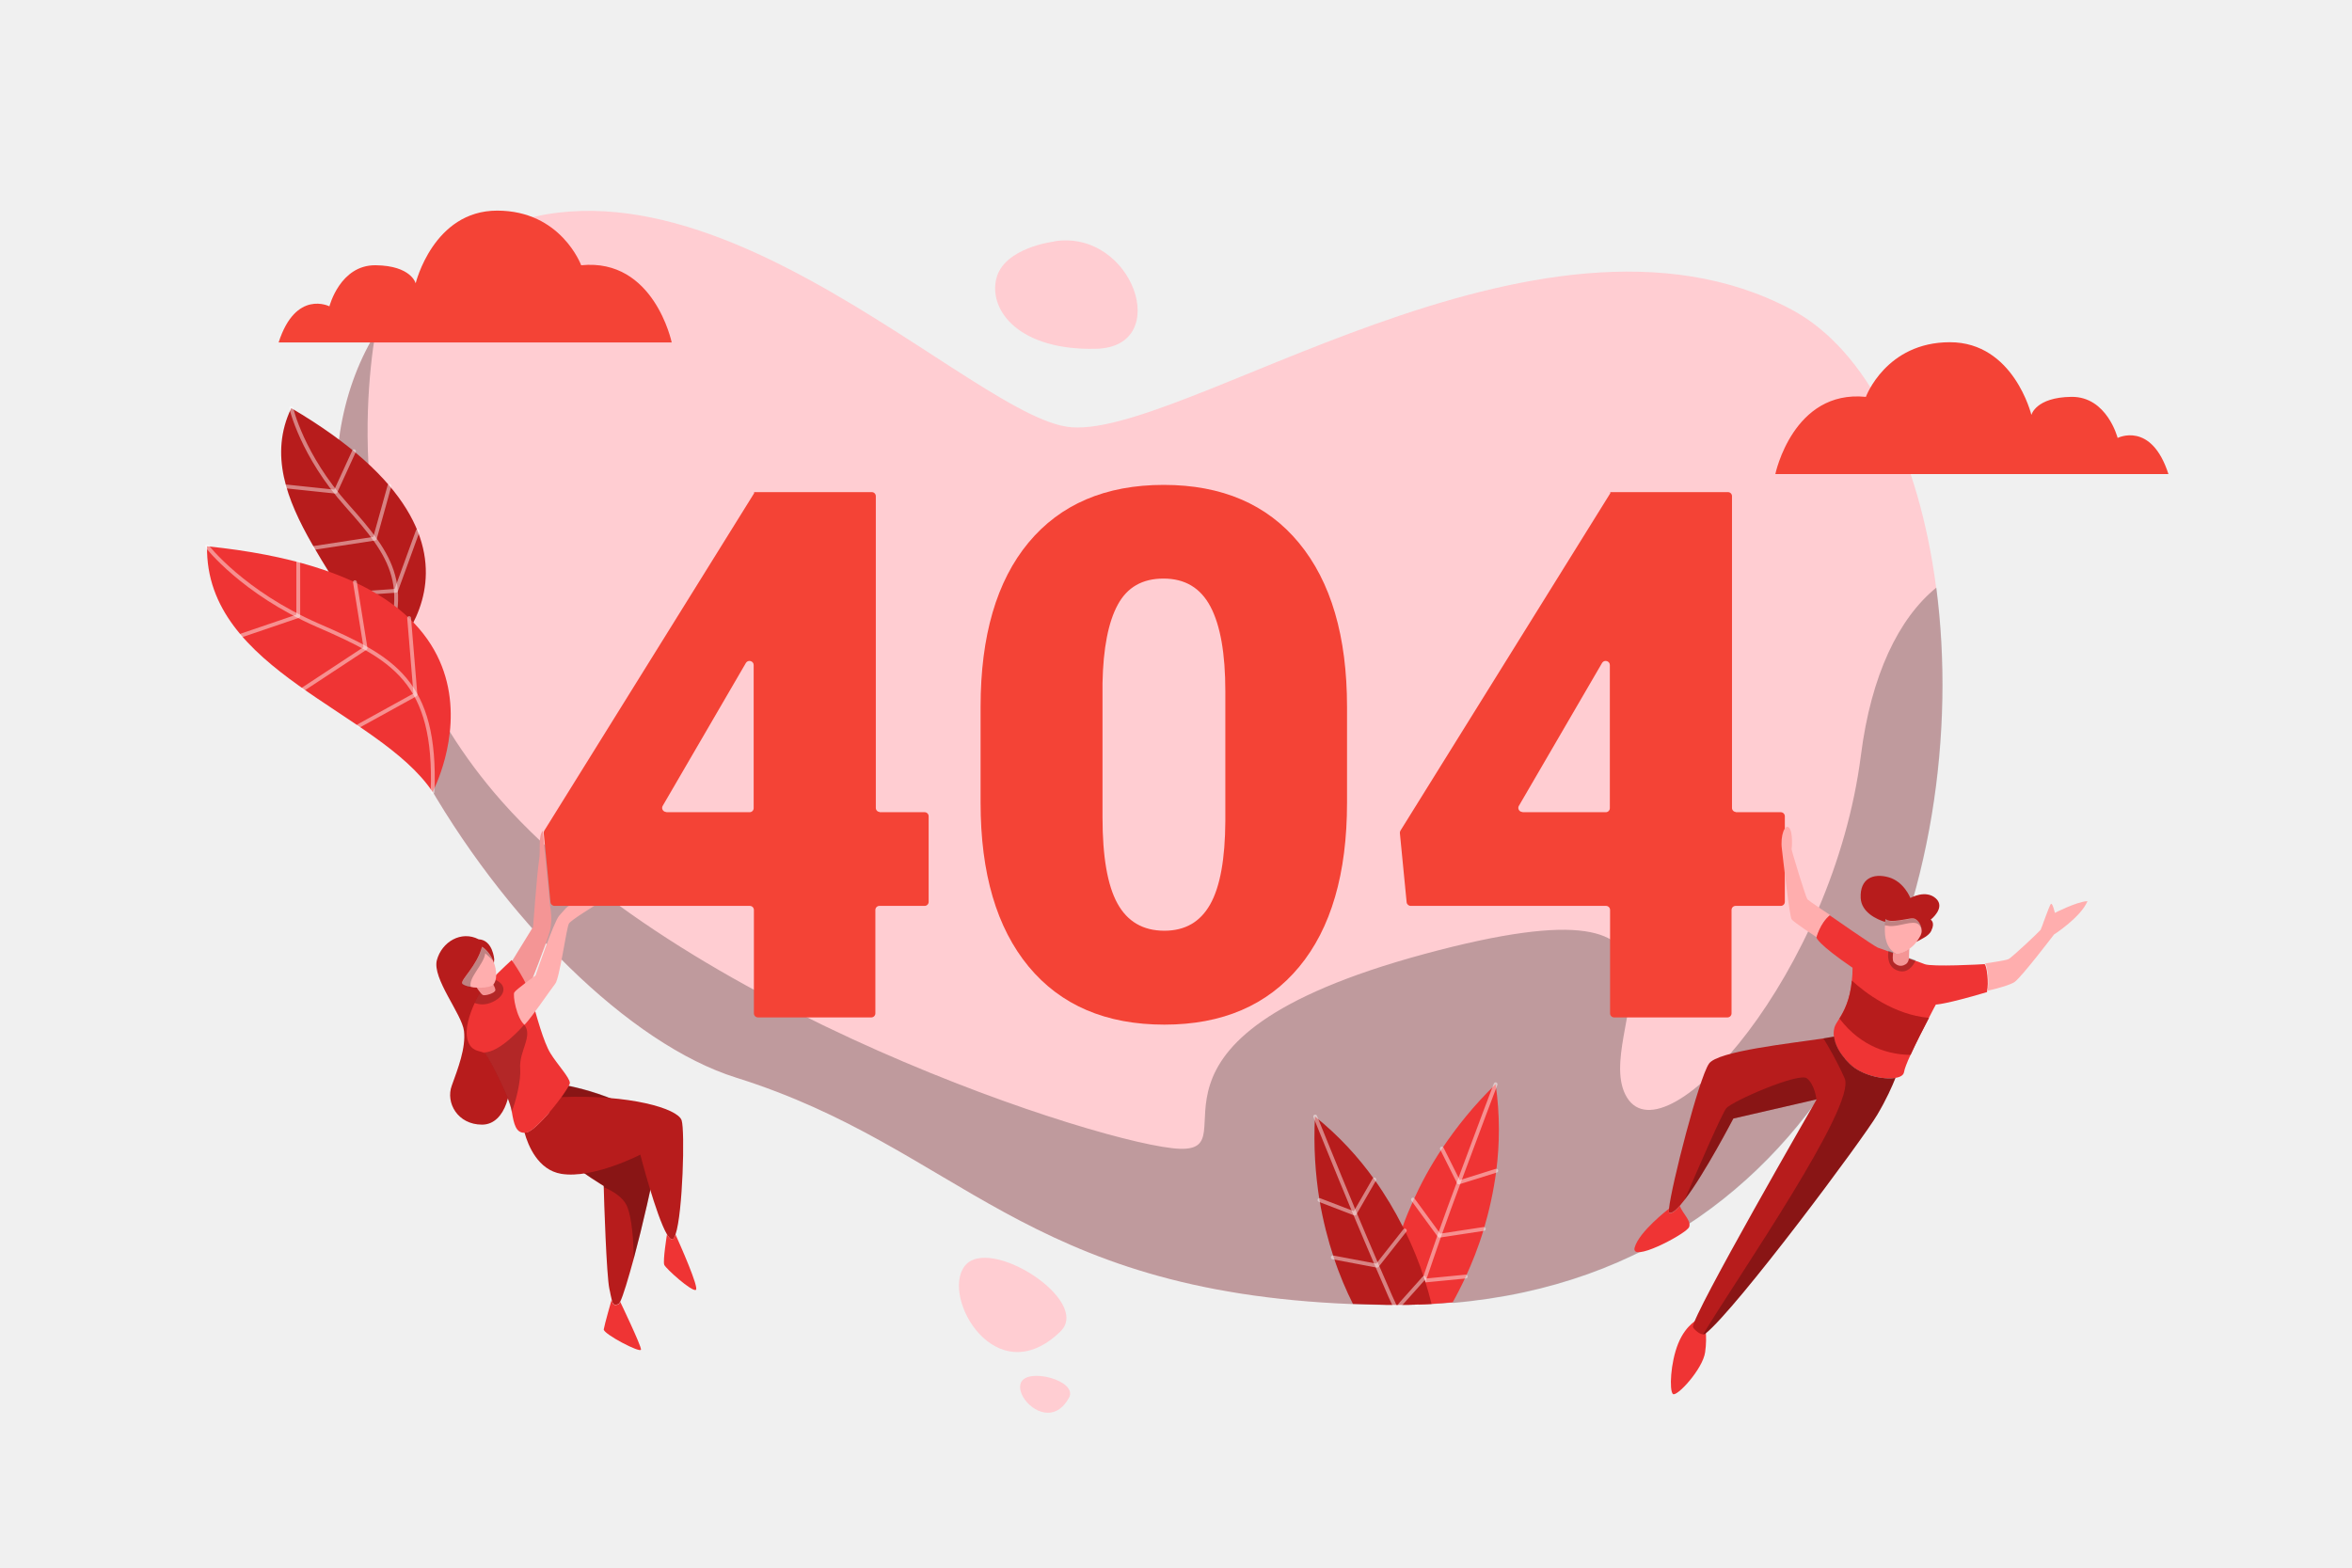
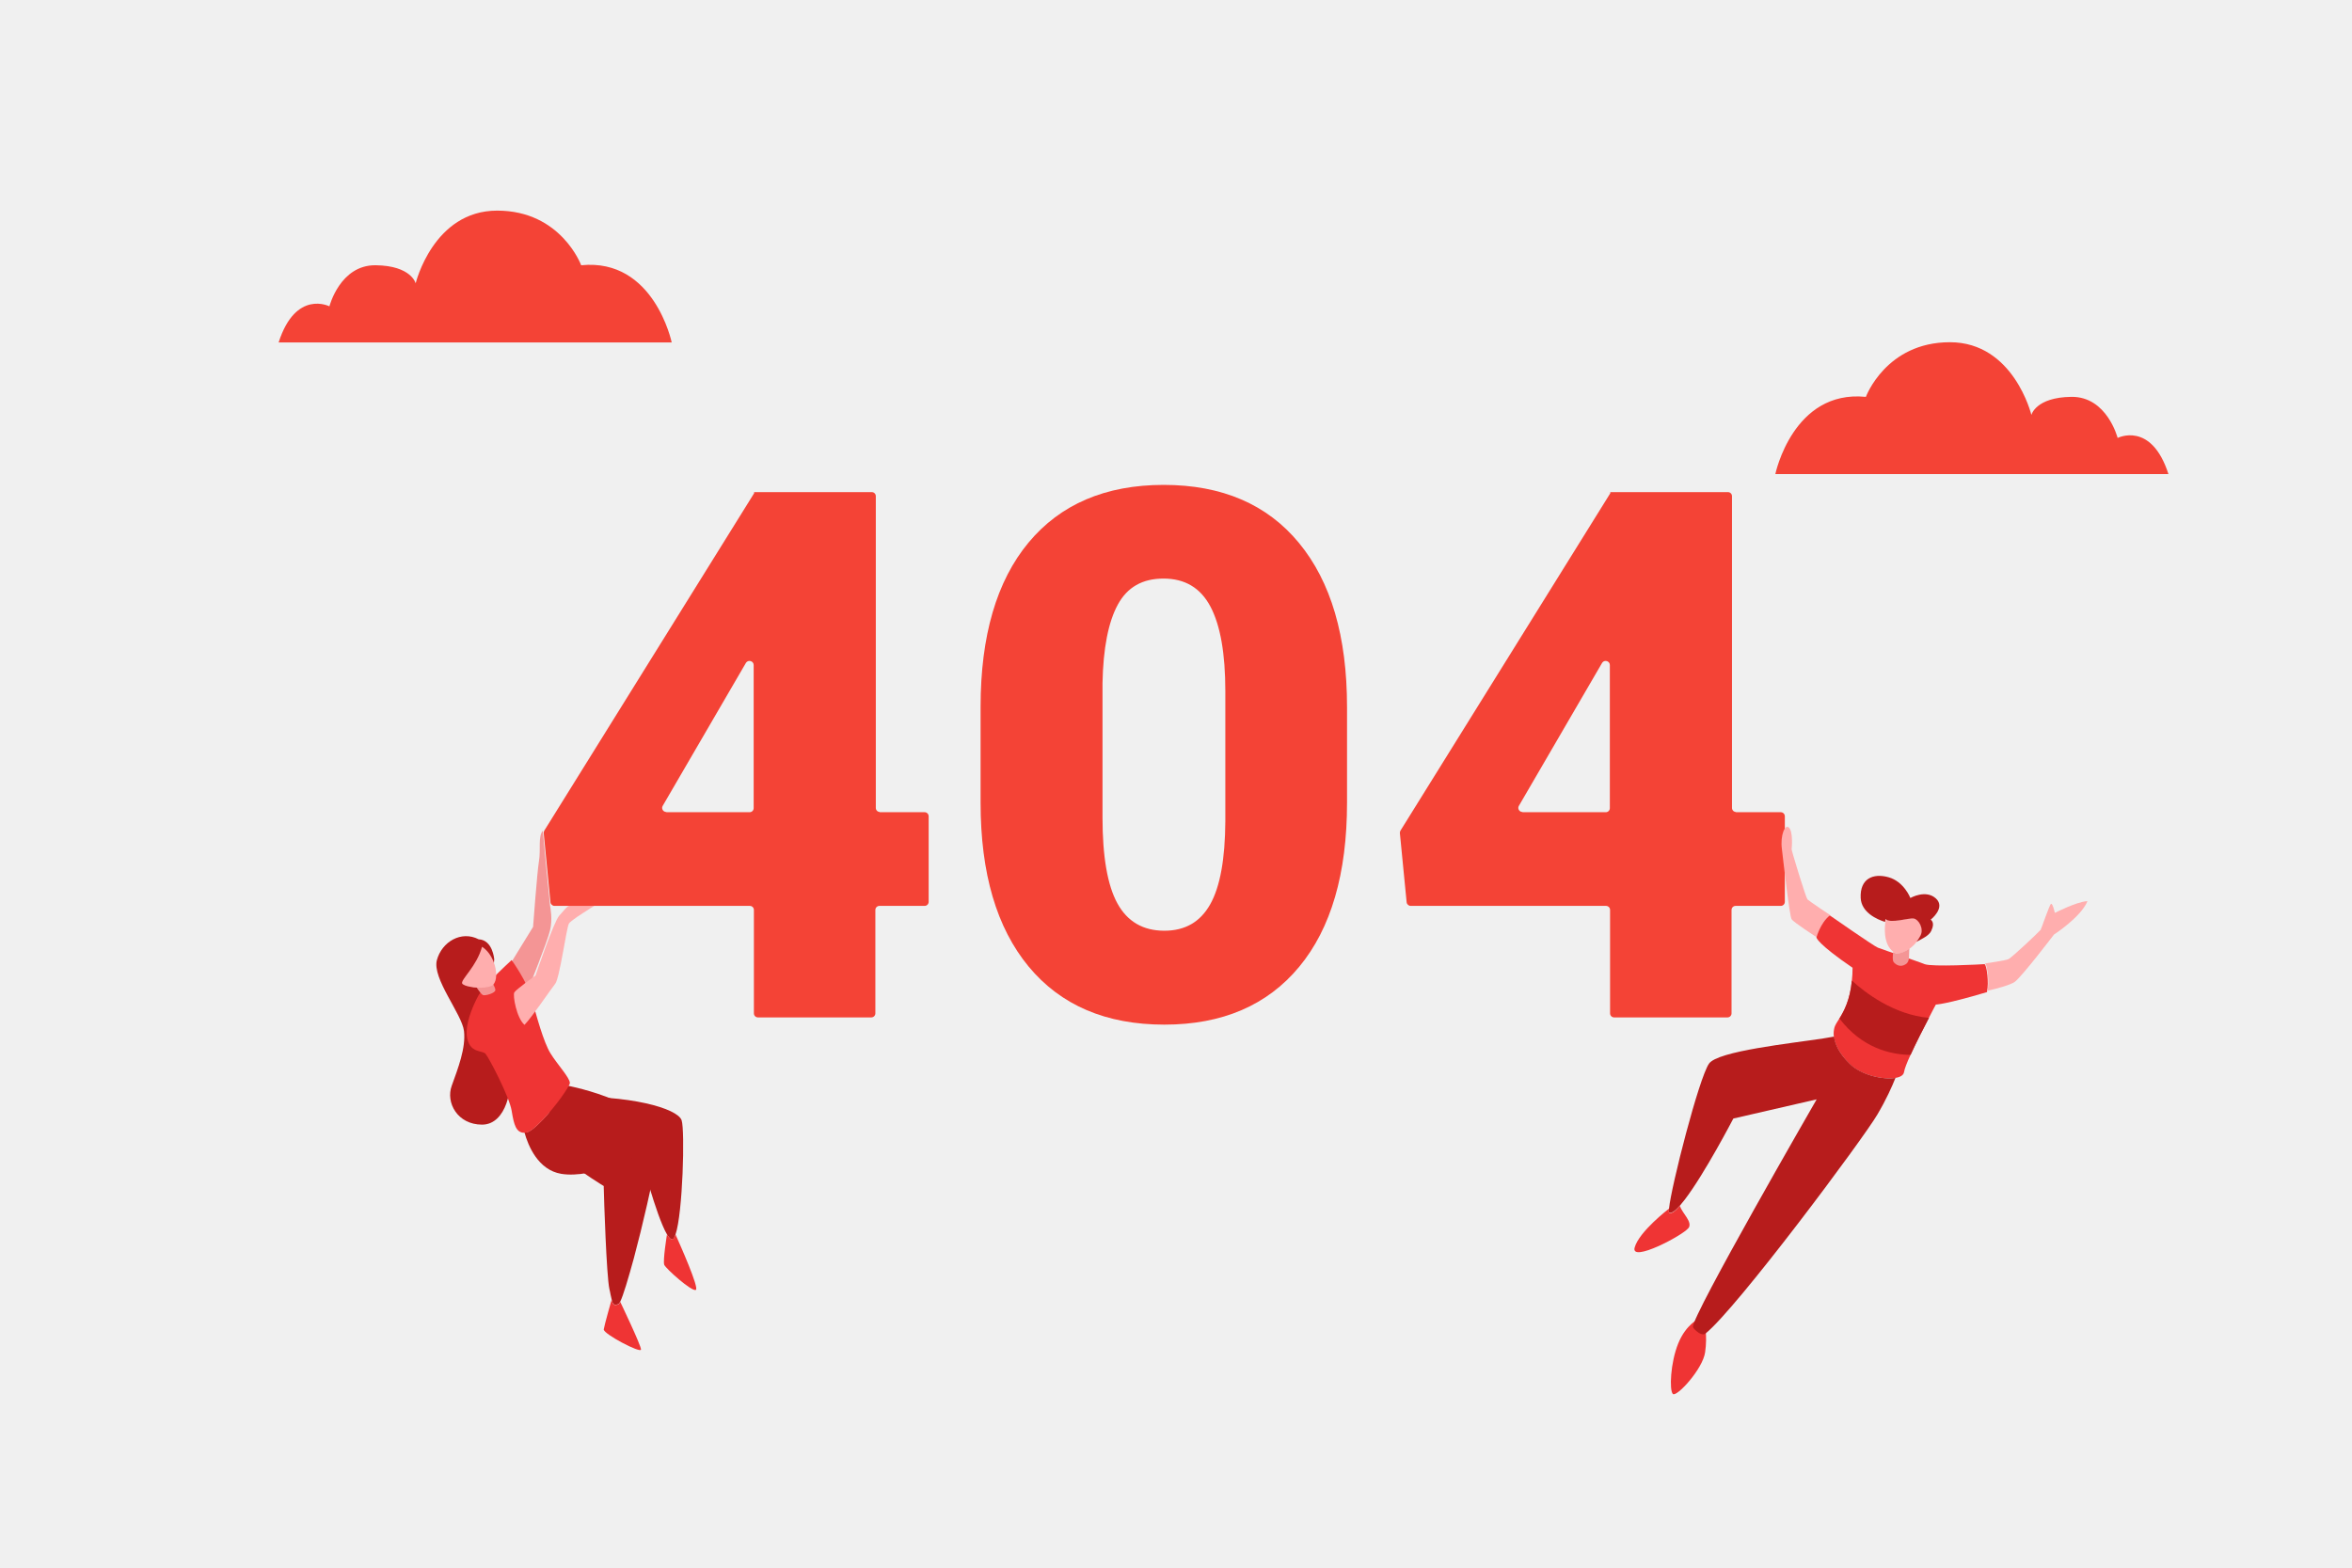
<svg xmlns="http://www.w3.org/2000/svg" xml:space="preserve" width="10.417in" height="6.944in" version="1.1" style="shape-rendering:geometricPrecision; text-rendering:geometricPrecision; image-rendering:optimizeQuality; fill-rule:evenodd; clip-rule:evenodd" viewBox="0 0 10417 6944">
  <defs>
    <style type="text/css">
    .str0 {stroke:white;stroke-width:16.937;stroke-linecap:round;stroke-linejoin:round;stroke-opacity:0.451}
    .fil11 {fill:none;fill-rule:nonzero}
    .fil12 {fill:transparent;fill-rule:nonzero}
    .fil6 {fill:#b71c1c;fill-rule:nonzero}
    .fil8 {fill:#EF3434;fill-rule:nonzero}
    .fil7 {fill:#F49595;fill-rule:nonzero}
    .fil10 {fill:#f44336;fill-rule:nonzero}
    .fil9 {fill:#FFAEAE;fill-rule:nonzero}
    .fil0 {fill:transparent;fill-rule:nonzero}
-     .fil5 {fill:black;fill-rule:nonzero;fill-opacity:0.251}
-     .fil1 {fill:#ffcdd2;fill-rule:nonzero}
-     .fil2 {fill:#ffcdd2;fill-rule:nonzero}
-     .fil4 {fill:#ffcdd2;fill-rule:nonzero}
-     .fil3 {fill:#ffcdd2;fill-rule:nonzero}
+     .fil5 {fill:transparent;fill-rule:nonzero;fill-opacity:0.251}
+     .fil1 {fill:transparent;fill-rule:nonzero}
+     .fil2 {fill:transparent;fill-rule:nonzero}
+     .fil4 {fill:transparent;fill-rule:nonzero}
+     .fil3 {fill:transparent;fill-rule:nonzero}
  </style>
  </defs>
  <g id="BACKGROUND">
    <polygon class="fil0" points="10417,6944 0,6944 0,0 10417,0 " />
  </g>
  <g id="OBJECTS">
    <g id="_258403248">
      <g>
        <path class="fil1" d="M6434 5770c-31,3 -62,5 -93,7 -22,1 -44,2 -67,3 -24,1 -48,1 -72,1 -9,0 -18,0 -27,0 -4,0 -8,0 -12,0 -9,0 -17,0 -26,0 -50,-1 -98,-2 -145,-4 -1464,-57 -1740,-692 -2731,-1003 -945,-296 -2247,-2225 -1599,-3296 58,-95 130,-184 220,-263 996,-885 2355,597 2841,675 487,78 2089,-1116 3211,-519 339,180 566,656 641,1231 166,1267 -404,3018 -2141,3169z" />
        <path class="fil2" d="M4697 5898c-285,277 -532,-151 -424,-290 108,-138 563,154 424,290z" />
        <path class="fil3" d="M4735 6191c-7,13 -14,23 -22,32 -71,81 -174,6 -192,-59 -4,-13 -4,-26 0,-37 26,-72 254,-11 214,64z" />
        <path class="fil4" d="M4669 1069c349,-55 528,467 187,476 -340,9 -476,-167 -444,-308 32,-141 257,-167 257,-167z" />
        <path class="fil5" d="M6434 5770c-31,3 -62,5 -93,7 -22,1 -44,2 -67,3 -24,1 -48,1 -72,1 -9,0 -18,0 -27,0 -4,0 -8,0 -12,0 -9,0 -17,0 -26,0 -50,-1 -98,-2 -145,-4 -1464,-57 -1740,-692 -2731,-1003 -945,-296 -2247,-2225 -1599,-3296 -53,322 -131,1253 525,2031 807,958 2719,1570 3039,1580 320,9 -325,-482 1083,-863 1408,-381 724,355 897,636 173,280 913,-554 1036,-1516 45,-355 167,-607 334,-743 166,1267 -404,3018 -2141,3169z" />
      </g>
      <g>
        <path class="fil6" d="M2910 5116c-19,120 -64,313 -103,459 -25,91 -47,165 -60,191 -3,6 -6,10 -8,11 -20,7 -25,2 -30,-21l0 0c-1,-6 -3,-14 -5,-22 -1,-7 -3,-15 -5,-24 -13,-59 -24,-401 -25,-450 0,-4 0,-6 0,-6 0,0 -90,-55 -155,-106 -24,-19 -45,-37 -57,-52 -6,-8 -12,-20 -16,-34 -25,-82 -16,-244 33,-259 0,0 307,46 435,202 8,9 5,51 -5,111z" />
        <path class="fil5" d="M2910 5116c-19,120 -64,313 -103,459 -1,-69 -7,-186 -33,-238 -18,-35 -60,-61 -100,-78 0,-4 0,-6 0,-6 0,0 -90,-55 -155,-106l-73 -86c-25,-82 -16,-244 33,-259 0,0 307,46 435,202 8,9 5,51 -5,111z" />
        <path class="fil6" d="M2992 5469c-5,16 -11,24 -18,21 -6,-2 -13,-10 -20,-22l0 0c-48,-81 -118,-353 -118,-353 0,0 -209,108 -350,85 -103,-17 -147,-125 -163,-183 3,0 6,0 9,-1 32,-5 108,-92 154,-156 301,-12 516,50 533,103 15,46 5,412 -27,505z" />
        <path class="fil6" d="M2189 4250c0,0 -6,-86 -69,-89 -77,-40 -163,11 -185,92 -22,81 111,239 120,314 9,75 -27,167 -54,242 -28,75 25,173 134,173 109,0 139,-170 117,-238 -22,-68 -82,-270 -82,-270l19 -225z" />
        <path class="fil7" d="M2265 4262l96 -156c0,0 18,-243 26,-291 9,-54 -5,-107 17,-135 0,0 30,317 32,330 2,13 12,62 0,112 -12,50 -97,262 -97,262 0,0 -57,-101 -75,-122z" />
        <path class="fil8" d="M2524 4797c0,8 -16,33 -38,64 -46,64 -122,150 -154,156 -3,1 -6,1 -9,1 -38,1 -47,-39 -56,-92 0,-2 -1,-4 -1,-6 -10,-61 -99,-232 -115,-251 -2,-3 -5,-5 -9,-6l0 0c-20,-9 -56,-5 -71,-56 -14,-48 9,-115 31,-163 6,-13 12,-25 17,-34 9,-17 34,-46 61,-74 41,-42 86,-83 86,-83 0,0 69,95 89,170 20,75 53,195 83,243 30,49 86,108 86,132z" />
        <path class="fil5" d="M2185 4437c-37,19 -67,12 -83,6 6,-13 12,-25 17,-34 9,-17 34,-46 61,-74 2,0 4,1 6,2 63,23 54,73 -1,100z" />
        <path class="fil9" d="M2632 4013c0,0 -102,62 -112,78 -11,16 -41,243 -61,267 -19,24 -103,148 -136,182 -35,-30 -53,-131 -45,-144 8,-13 94,-75 94,-75 0,0 80,-237 105,-265 25,-28 34,-40 43,-43 10,-3 112,0 112,0z" />
        <g>
          <path class="fil7" d="M2104 4364c0,0 25,40 35,44 10,4 54,-8 55,-22 1,-14 -28,-54 -28,-58l-62 36z" />
          <path class="fil9" d="M2185 4362c-2,2 -5,4 -7,5 -17,7 -42,10 -67,8 -9,0 -17,-1 -25,-3 -20,-3 -35,-9 -39,-15 -8,-17 64,-75 88,-163 23,15 40,39 50,64 17,41 17,87 -1,104z" />
        </g>
        <path class="fil8" d="M2839 5978c0,19 -167,-69 -165,-89 3,-20 35,-132 35,-132l0 0c5,23 10,28 30,21 2,-1 4,-4 8,-11 0,0 92,192 92,211z" />
        <path class="fil8" d="M3082 5714c-17,10 -133,-94 -140,-111 -7,-17 12,-135 12,-135l0 0c7,12 14,20 20,22 7,2 13,-6 18,-21 21,47 105,236 90,245z" />
        <path class="fil5" d="M2304 4734c4,52 -20,149 -38,191 0,-2 -1,-4 -1,-6 -10,-61 -99,-232 -115,-251 -2,-3 -5,-5 -9,-6 73,4 181,-123 181,-123 40,52 -24,116 -18,195z" />
        <path class="fil5" d="M2186 4258c0,0 -19,-20 -37,-35 -4,47 -79,112 -63,150 -20,-3 -35,-9 -39,-15 -8,-17 64,-75 88,-163 23,15 40,39 50,64z" />
      </g>
      <g>
        <path class="fil10" d="M3895 3598l200 0c10,0 18,8 18,18l0 379c0,10 -8,18 -18,18l-200 0c-10,0 -18,8 -18,18l0 458c0,10 -8,18 -18,18l-502 0c-10,0 -18,-8 -18,-18l0 -458c0,-10 -8,-18 -18,-18l-865 0c-9,0 -17,-7 -18,-16l-30 -307c0,-4 1,-8 3,-11l929 -1494 0 -5 521 0c10,0 18,8 18,18l0 1381c0,10 8,18 18,18zm-944 0l0 0 369 0c10,0 18,-8 18,-18l0 -634c0,-18 -24,-25 -34,-10l0 0 -369 634c-7,12 2,27 16,27z" />
        <path class="fil10" d="M5966 3556c0,314 -71,557 -212,727 -141,170 -340,256 -597,256 -259,0 -459,-86 -601,-257 -142,-172 -213,-413 -213,-726l0 -425c0,-314 71,-557 212,-727 141,-170 341,-256 599,-256 258,0 458,86 599,257 142,172 213,414 213,727l0 424zm-539 -494l0 0c0,-167 -22,-292 -66,-375 -44,-83 -113,-124 -208,-124 -93,0 -160,38 -202,115 -42,77 -65,193 -68,348l0 595c0,174 22,301 66,381 44,80 113,121 208,121 92,0 159,-39 203,-117 44,-78 66,-201 67,-368l0 -575z" />
        <path class="fil10" d="M7687 3598l200 0c10,0 18,8 18,18l0 379c0,10 -8,18 -18,18l-200 0c-10,0 -18,8 -18,18l0 458c0,10 -8,18 -18,18l-502 0c-10,0 -18,-8 -18,-18l0 -458c0,-10 -8,-18 -18,-18l-865 0c-9,0 -17,-7 -18,-16l-30 -307c0,-4 1,-8 3,-11l929 -1494 0 -5 521 0c10,0 18,8 18,18l0 1381c0,10 8,18 18,18zm-944 0l0 0 369 0c10,0 18,-8 18,-18l0 -634c0,-18 -24,-25 -34,-10l-369 634c-7,12 2,27 16,27z" />
      </g>
      <g>
        <path class="fil8" d="M7526 5841c0,0 -58,24 -93,110 -35,86 -40,208 -24,224 16,16 133,-110 143,-185 11,-74 -3,-132 -3,-132l-23 -18z" />
        <path class="fil9" d="M8105 4054c-43,36 -59,98 -59,98 0,0 -103,-67 -111,-80 -9,-13 -36,-252 -43,-311 -8,-60 14,-114 32,-94 18,19 12,91 11,95 -1,4 63,214 70,222 8,8 101,70 101,70z" />
        <path class="fil8" d="M8802 4390c-1,2 -1,3 -2,5 -185,55 -226,55 -226,55 0,0 -13,23 -30,57 -24,46 -58,112 -82,165 -16,35 -27,63 -29,77 -2,14 -17,23 -39,26 -55,9 -152,-12 -203,-63 -47,-47 -65,-89 -69,-120 -2,-16 0,-30 3,-41 3,-10 11,-23 22,-40 20,-32 47,-82 55,-168 2,-17 3,-36 3,-56 -157,-107 -160,-134 -160,-134 0,0 16,-63 59,-98 0,0 195,136 213,143 5,2 23,8 45,16 36,12 85,29 121,42 18,6 33,12 41,15 33,13 254,1 265,0 0,0 0,0 0,0 10,0 21,87 11,121z" />
        <path class="fil5" d="M8485 4254c-13,27 -37,58 -76,47 -49,-14 -49,-64 -45,-89 36,12 85,29 121,42z" />
        <path class="fil9" d="M9245 3993c-30,71 -148,147 -148,147 0,0 -140,184 -173,209 -19,14 -77,30 -122,40 10,-34 -1,-121 -11,-121 4,-1 89,-12 104,-19 16,-7 140,-125 143,-130 3,-4 39,-111 46,-115 7,-4 17,40 17,40 0,0 97,-50 144,-52z" />
        <path class="fil9" d="M8512 4124c0,8 -2,15 -6,22 -6,10 -11,18 -17,26 0,0 0,0 0,0 -10,13 -20,22 -31,30 -30,23 -59,25 -67,19 -2,-1 -3,-2 -5,-4 -39,-30 -40,-86 -37,-120 0,-5 1,-10 2,-14 1,-8 2,-13 2,-13 20,22 104,-6 125,-2 16,3 36,29 35,55z" />
        <path class="fil7" d="M8457 4202c-4,26 4,56 -16,69 -24,16 -44,3 -54,-9 -6,-8 -4,-30 -2,-45 2,1 3,2 5,4 8,6 37,3 67,-19z" />
        <path class="fil6" d="M8554 4123c-11,23 -42,36 -66,49 6,-8 12,-16 17,-26 18,-32 -8,-74 -29,-77 -21,-4 -104,24 -125,2 0,0 -1,5 -2,13 -36,-11 -105,-42 -108,-106 -4,-86 55,-111 123,-92 69,19 97,92 97,92 0,0 68,-39 113,2 45,41 -23,94 -23,94 0,0 21,12 3,48z" />
        <path class="fil6" d="M8395 4775c-15,38 -41,96 -80,162 -61,105 -623,860 -762,971 -3,2 -6,3 -10,3 -19,0 -45,-28 -45,-33 -4,-51 540,-994 548,-1008l0 0 -369 85c0,0 -127,244 -215,359 -8,10 -15,19 -22,27 -20,23 -37,35 -47,31 -2,-1 -2,-7 -1,-18 10,-99 132,-576 177,-642 38,-56 364,-90 507,-112 20,-3 36,-6 47,-8 4,32 21,73 69,120 51,51 148,72 203,63z" />
        <path class="fil8" d="M7478 5440c-23,32 -258,156 -238,86 20,-71 151,-171 151,-171l1 0c-1,11 -1,17 1,18 10,5 27,-8 47,-31 12,35 58,71 38,99z" />
        <path class="fil5" d="M8395 4775c-15,38 -41,96 -80,162 -61,105 -623,860 -762,971 -3,2 -6,3 -10,3 156,-258 680,-1014 627,-1134 -35,-79 -71,-139 -94,-177 20,-3 36,-6 47,-8 4,32 21,73 69,120 51,51 148,72 203,63z" />
        <path class="fil5" d="M8046 4870l-369 85c0,0 -127,244 -215,359 61,-143 165,-382 184,-405 28,-32 322,-160 357,-132 35,28 42,93 42,93z" />
        <path class="fil6" d="M8544 4508c-24,46 -58,112 -82,165 -90,-1 -216,-31 -315,-161 20,-32 47,-82 55,-168 59,54 186,151 341,165z" />
        <path class="fil5" d="M8512 4124c-2,-12 -7,-23 -16,-30 -25,-19 -87,13 -129,8 -8,-1 -14,-2 -19,-3 0,-5 1,-10 2,-14 1,-8 2,-13 2,-13 20,22 104,-6 125,-2 16,3 36,29 35,55z" />
      </g>
-       <g>
-         <g>
-           <path class="fil6" d="M1663 2965c0,0 697,-528 -373,-1157 -197,411 317,806 373,1157z" />
-           <path class="fil11 str0" d="M1290 1808c0,0 47,208 246,431 199,223 308,366 126,727" />
-           <polyline class="fil11 str0" points="1268,2155 1486,2178 1568,1999 " />
-           <polyline class="fil11 str0" points="1392,2427 1660,2386 1725,2152 " />
-           <polyline class="fil11 str0" points="1518,2634 1754,2617 1850,2353 " />
-         </g>
-         <g>
-           <path class="fil8" d="M1916 3508c0,0 501,-936 -999,-1088 -9,554 759,729 999,1088z" />
-           <path class="fil11 str0" d="M917 2420c0,0 158,205 491,350 333,145 526,247 508,738" />
-           <polyline class="fil11 str0" points="1069,2815 1321,2729 1321,2490 " />
-           <polyline class="fil11 str0" points="1344,3052 1619,2871 1572,2579 " />
-           <polyline class="fil11 str0" points="1588,3216 1840,3077 1812,2738 " />
-         </g>
-         <g>
-           <g>
-             <path class="fil8" d="M6627 5186c-12,93 -32,180 -55,258 -24,81 -53,152 -80,211 -21,45 -41,84 -58,114 -31,3 -62,5 -93,7 -22,1 -44,2 -67,3 -24,1 -48,1 -72,1 -9,0 -18,0 -27,0 -4,0 -8,0 -12,0 -9,0 -17,0 -26,0 -1,-3 -2,-6 -2,-10 0,0 1,-23 7,-64 6,-39 16,-93 34,-159 5,-19 11,-39 18,-60 6,-18 12,-36 19,-55 13,-37 29,-75 47,-115 33,-73 74,-150 127,-229 63,-94 140,-191 237,-285 20,136 18,265 3,383z" />
-             <g>
-               <path class="fil11 str0" d="M6274 5779c8,-29 20,-65 33,-106 1,-2 2,-5 2,-7 19,-57 42,-122 66,-192 27,-77 57,-158 86,-236 85,-230 163,-435 163,-435" />
-               <polyline class="fil11 str0" points="6386,5088 6461,5238 6627,5186 " />
-               <polyline class="fil11 str0" points="6258,5314 6375,5474 6572,5444 " />
-               <polyline class="fil11 str0" points="6176,5547 6307,5673 6492,5655 " />
-             </g>
-           </g>
-           <g>
-             <path class="fil6" d="M6341 5776c-22,1 -44,2 -67,3 -24,1 -48,1 -72,1 -9,0 -18,0 -27,0 -4,0 -8,0 -12,0 -9,0 -17,0 -26,0 -50,-1 -98,-2 -145,-4 -29,-58 -59,-127 -85,-206 -25,-76 -47,-160 -63,-254 -18,-112 -27,-236 -20,-370 107,86 194,182 263,279 50,70 91,140 125,207 3,6 7,13 10,19 37,76 65,147 85,209 1,2 1,4 2,5 1,2 2,5 2,7 12,39 22,74 29,103z" />
-             <g>
-               <path class="fil11 str0" d="M6175 5780c-11,-23 -22,-48 -33,-74 -14,-32 -28,-65 -43,-99 -32,-75 -66,-154 -98,-231 -94,-226 -176,-430 -176,-430" />
-               <polyline class="fil11 str0" points="5844,5316 6000,5376 6087,5225 " />
-               <polyline class="fil11 str0" points="5903,5570 6099,5607 6222,5451 " />
-               <polyline class="fil11 str0" points="6307,5661 6301,5668 6201,5780 " />
-             </g>
-           </g>
-         </g>
-       </g>
      <path class="fil10" d="M8264 1758c0,0 89,-242 372,-242 283,0 361,322 361,322 0,0 19,-78 177,-80 158,-2 205,182 205,182 0,0 149,-76 225,160l-1741 0c0,0 78,-374 400,-342z" />
      <path class="fil10" d="M2574 1175c0,0 -89,-242 -372,-242 -283,0 -361,322 -361,322 0,0 -19,-78 -177,-80 -158,-2 -205,182 -205,182 0,0 -149,-76 -225,160l1741 0c0,0 -78,-374 -400,-342z" />
    </g>
  </g>
</svg>
